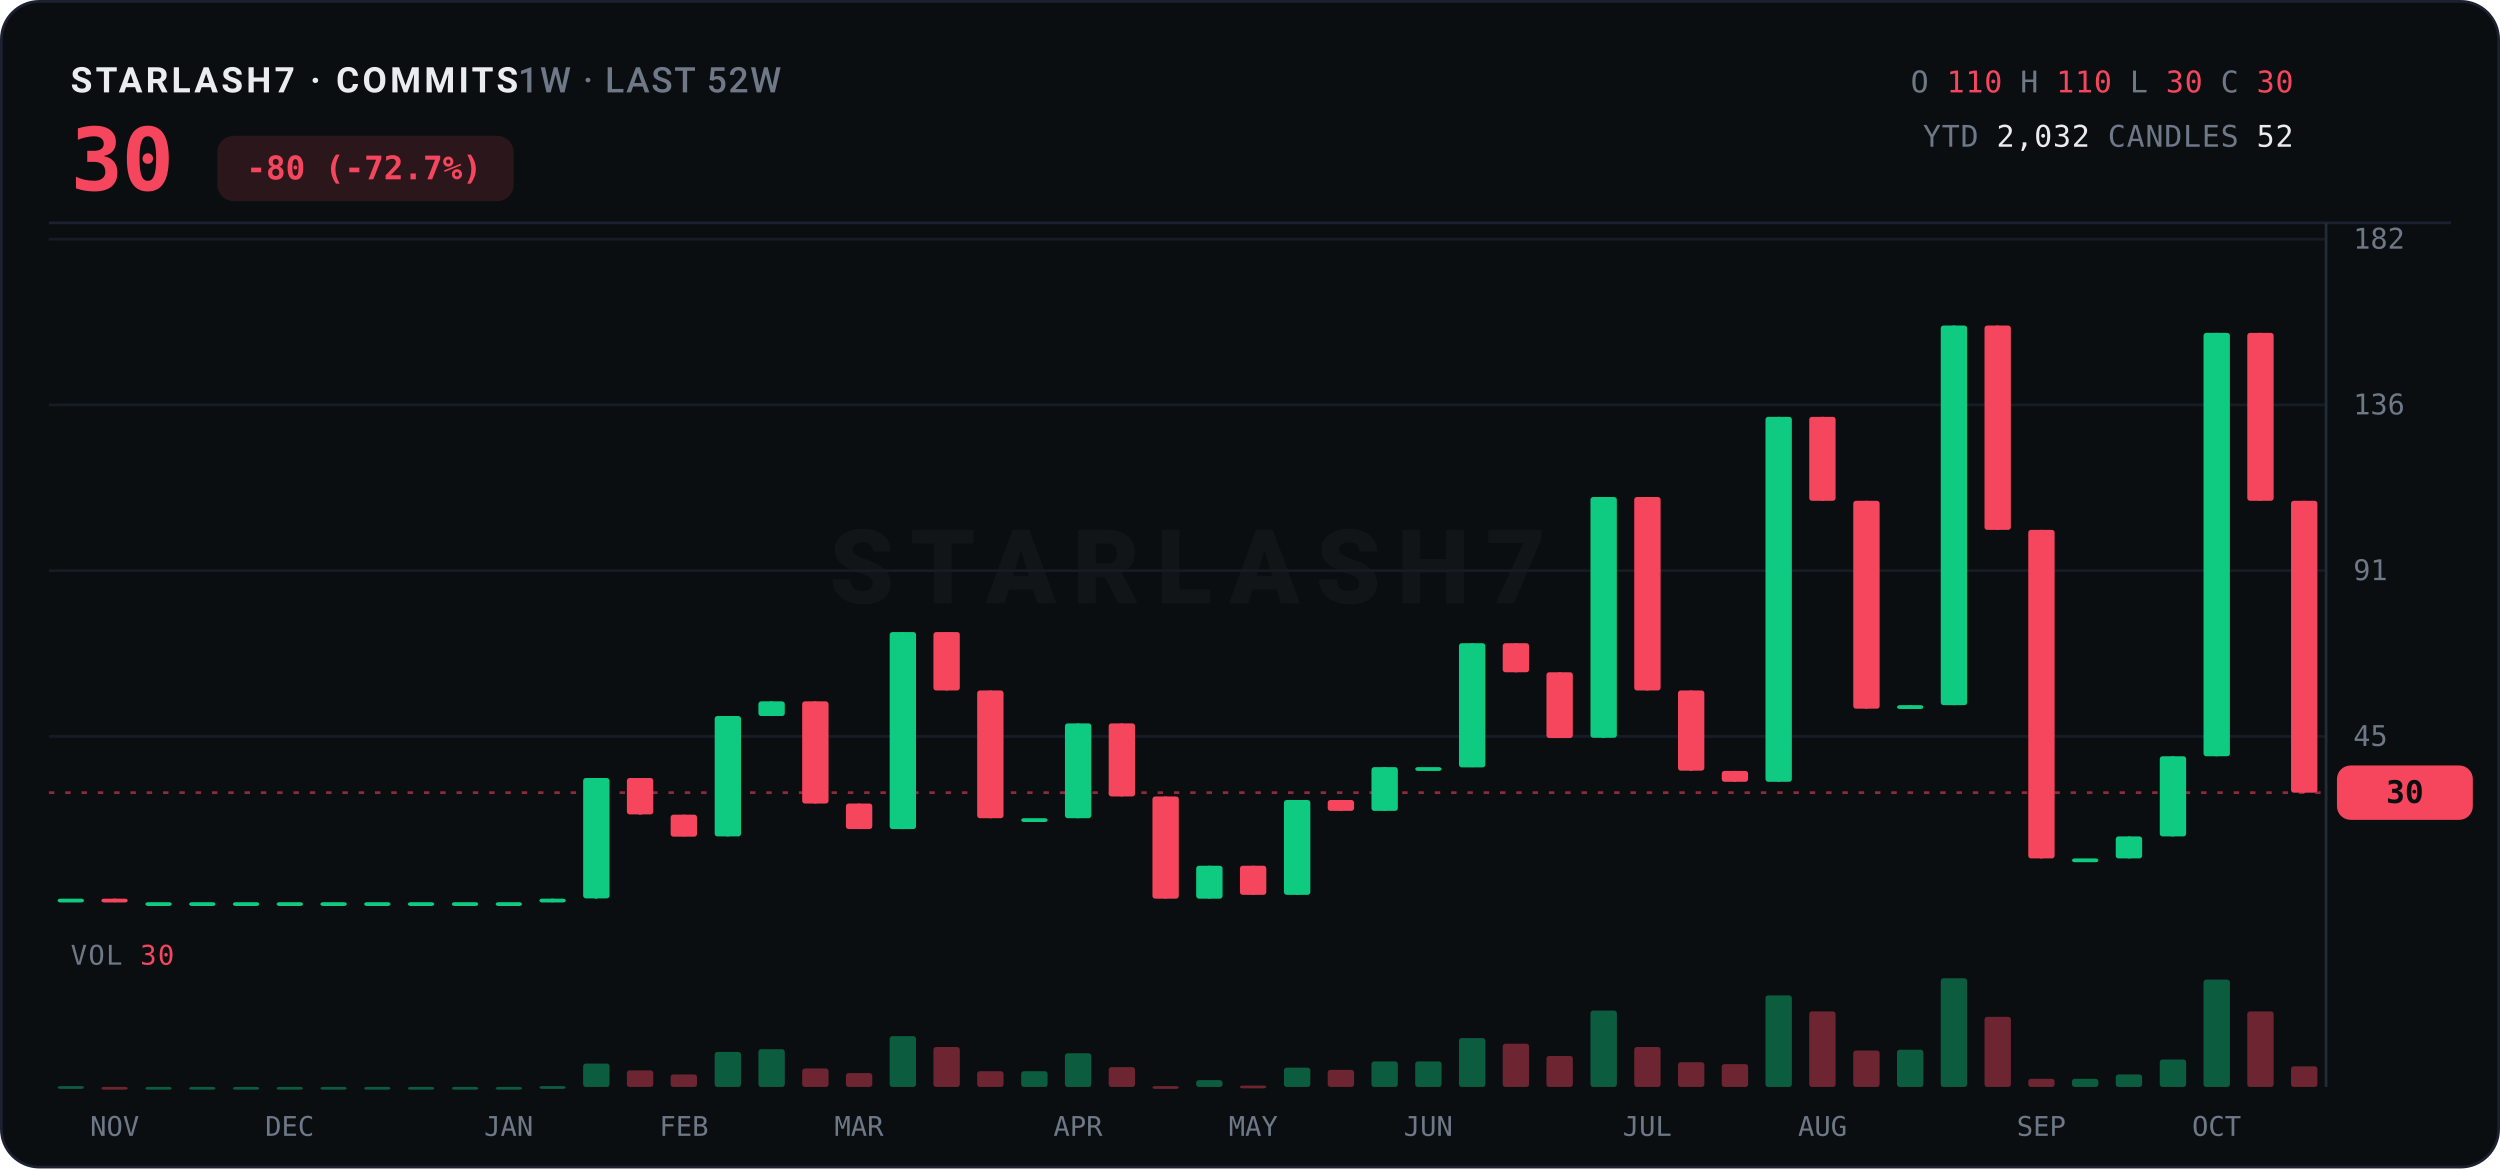
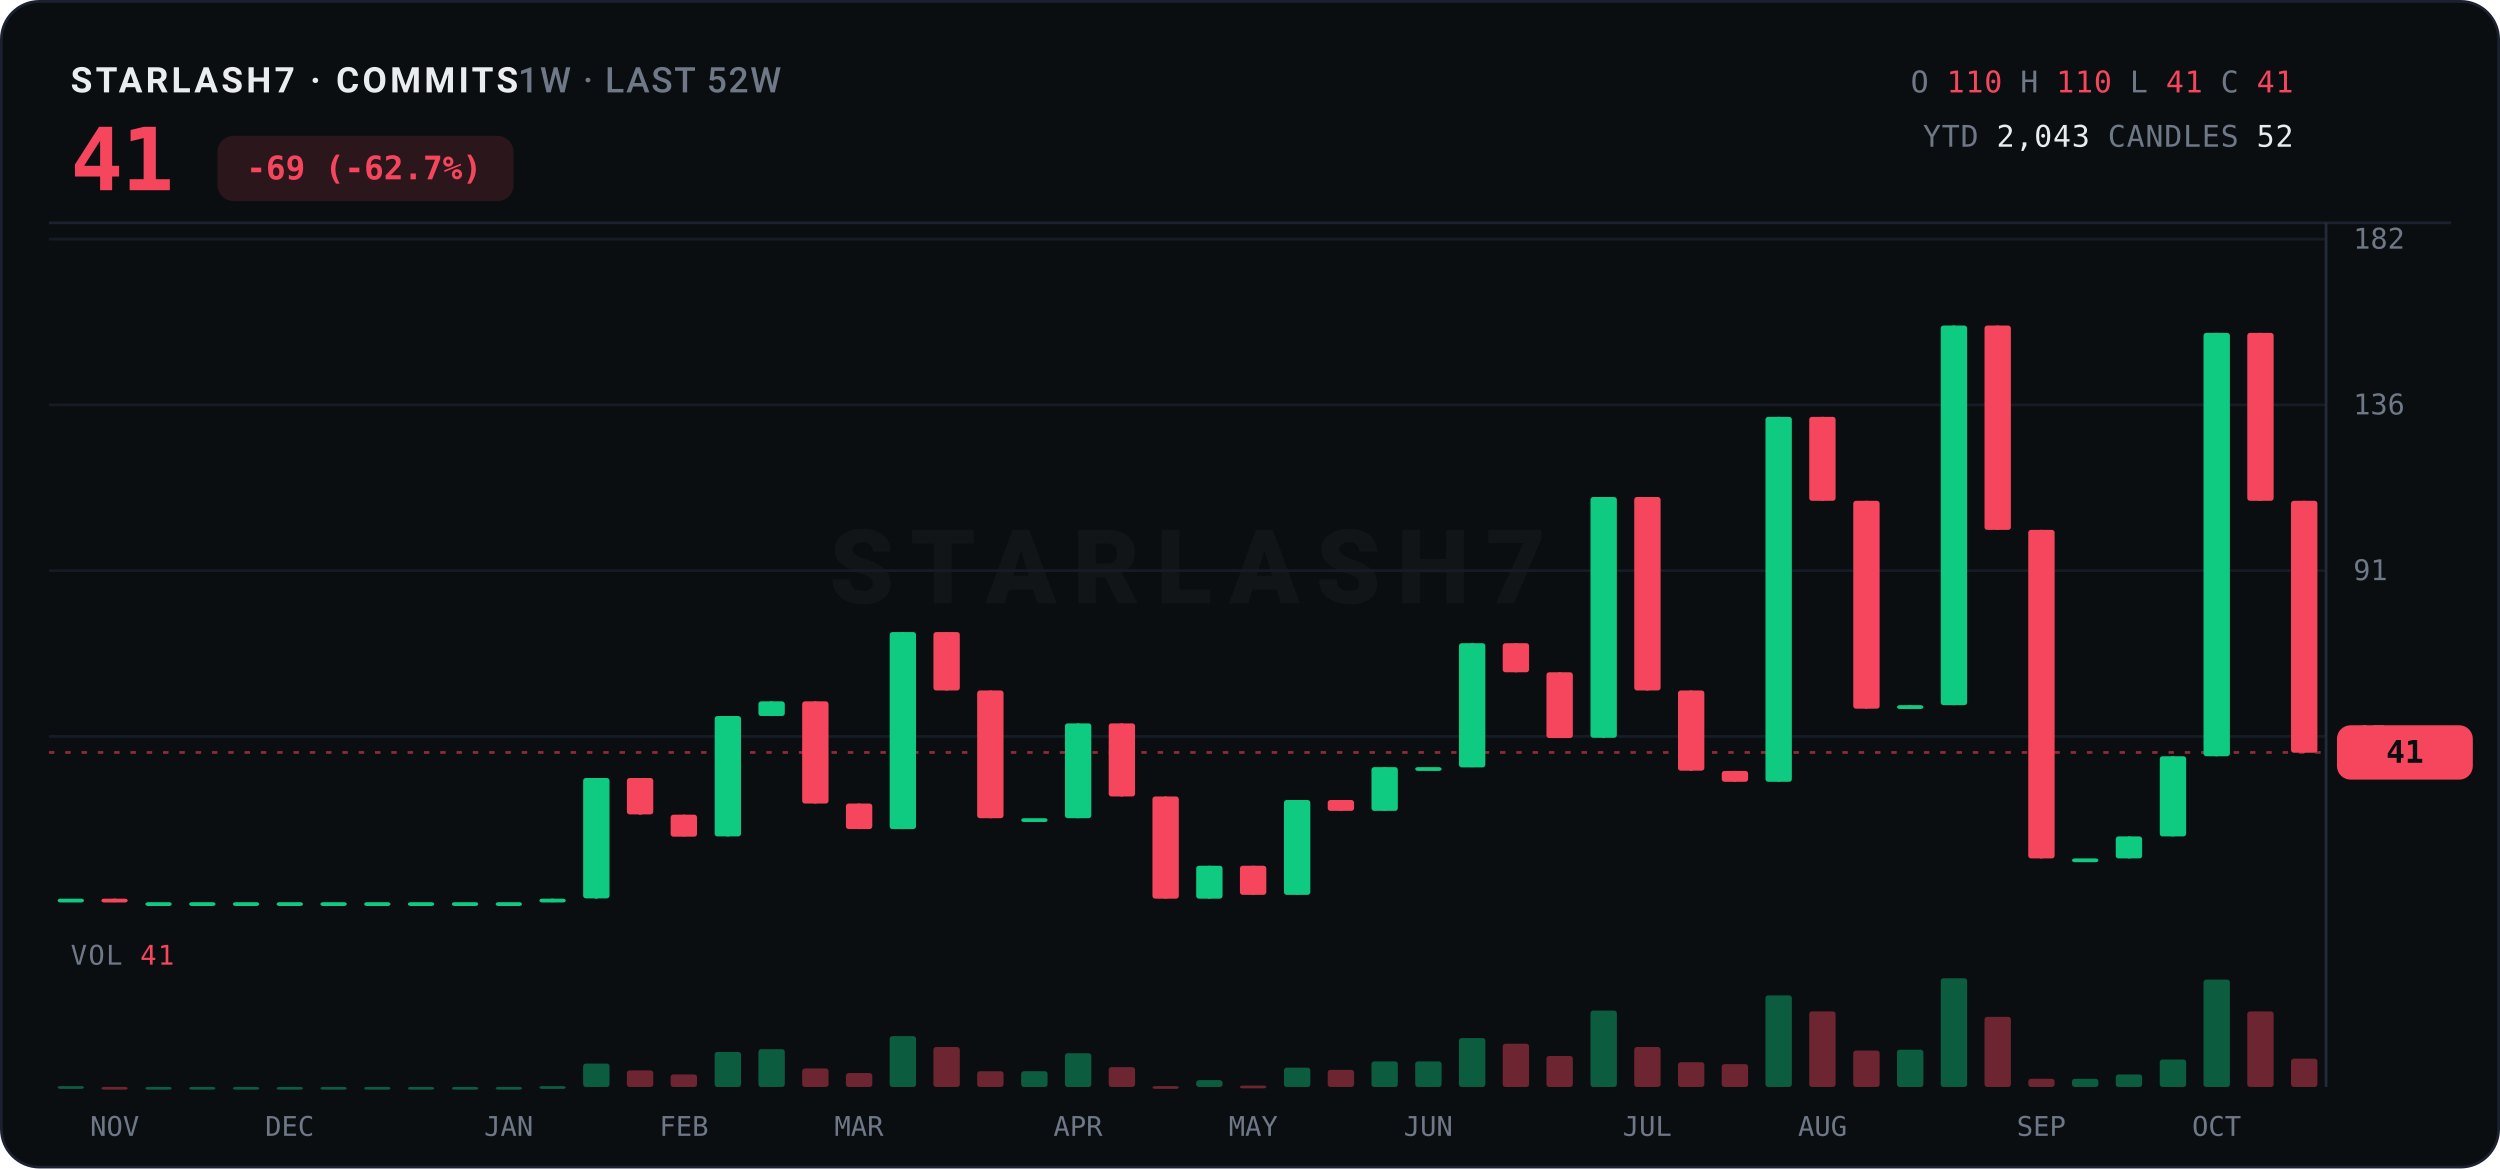
<svg xmlns="http://www.w3.org/2000/svg" width="920" height="430" viewBox="0 0 920 430">
  <rect x="0.5" y="0.5" width="919" height="429" rx="14" fill="#0B0E11" stroke="#1B2130" />
  <text x="26" y="34" font-family="ui-sans-serif,system-ui,-apple-system,'Segoe UI',Roboto,sans-serif" font-size="13" font-weight="700" letter-spacing="1.2" fill="#EAECEF">STARLASH7 · COMMITS<tspan fill="#6E7887" font-weight="500" letter-spacing="0.6">  1W · LAST 52W</tspan>
  </text>
-   <text x="26" y="70" font-family="ui-monospace,'SF Mono',SFMono-Regular,Menlo,Consolas,monospace" font-size="32" font-weight="800" fill="#F6465D" letter-spacing="-0.5">30</text>
+   <text x="26" y="70" font-family="ui-monospace,'SF Mono',SFMono-Regular,Menlo,Consolas,monospace" font-size="32" font-weight="800" fill="#F6465D" letter-spacing="-0.5">41</text>
  <rect x="80" y="50" width="109" height="24" rx="6" fill="#F6465D" opacity="0.14" />
-   <text x="134" y="66" text-anchor="middle" font-family="ui-monospace,'SF Mono',SFMono-Regular,Menlo,Consolas,monospace" font-size="12" font-weight="700" fill="#F6465D">-80 (-72.7%)</text>
+   <text x="134" y="66" text-anchor="middle" font-family="ui-monospace,'SF Mono',SFMono-Regular,Menlo,Consolas,monospace" font-size="12" font-weight="700" fill="#F6465D">-69 (-62.7%)</text>
  <text x="844" y="34" text-anchor="end" font-family="ui-monospace,'SF Mono',SFMono-Regular,Menlo,Consolas,monospace" font-size="11" letter-spacing="0.3">
    <tspan fill="#6E7887">O</tspan>
    <tspan fill="#F6465D">110</tspan>
    <tspan fill="#6E7887">H</tspan>
    <tspan fill="#F6465D">110</tspan>
    <tspan fill="#6E7887">L</tspan>
-     <tspan fill="#F6465D">30</tspan>
+     <tspan fill="#F6465D">41</tspan>
    <tspan fill="#6E7887">C</tspan>
-     <tspan fill="#F6465D">30</tspan>
+     <tspan fill="#F6465D">41</tspan>
  </text>
  <text x="844" y="54" text-anchor="end" font-family="ui-monospace,'SF Mono',SFMono-Regular,Menlo,Consolas,monospace" font-size="11" letter-spacing="0.3">
    <tspan fill="#6E7887">YTD</tspan>
-     <tspan fill="#EAECEF">2,032</tspan>
+     <tspan fill="#EAECEF">2,043</tspan>
    <tspan fill="#6E7887">CANDLES</tspan>
    <tspan fill="#EAECEF">52</tspan>
  </text>
  <line x1="18" y1="82" x2="902" y2="82" stroke="#1B2130" stroke-width="1" />
  <text x="437.0" y="222.0" text-anchor="middle" font-family="ui-sans-serif,system-ui,-apple-system,'Segoe UI',Roboto,sans-serif" font-size="38" font-weight="800" letter-spacing="6" fill="#EAECEF" opacity="0.035">STARLASH7</text>
  <line x1="18" y1="271.0" x2="856" y2="271.0" stroke="#161C26" stroke-width="1" />
  <text x="866" y="274.5" font-family="ui-monospace,'SF Mono',SFMono-Regular,Menlo,Consolas,monospace" font-size="10.5" fill="#6E7887">45</text>
  <line x1="18" y1="210.0" x2="856" y2="210.0" stroke="#161C26" stroke-width="1" />
  <text x="866" y="213.5" font-family="ui-monospace,'SF Mono',SFMono-Regular,Menlo,Consolas,monospace" font-size="10.5" fill="#6E7887">91</text>
  <line x1="18" y1="149.0" x2="856" y2="149.0" stroke="#161C26" stroke-width="1" />
  <text x="866" y="152.5" font-family="ui-monospace,'SF Mono',SFMono-Regular,Menlo,Consolas,monospace" font-size="10.5" fill="#6E7887">136</text>
  <line x1="18" y1="88.0" x2="856" y2="88.0" stroke="#161C26" stroke-width="1" />
  <text x="866" y="91.5" font-family="ui-monospace,'SF Mono',SFMono-Regular,Menlo,Consolas,monospace" font-size="10.5" fill="#6E7887">182</text>
  <line x1="856" y1="82" x2="856" y2="400" stroke="#242B38" stroke-width="1" />
-   <line x1="18" y1="291.7" x2="856" y2="291.7" stroke="#F6465D" stroke-width="1" stroke-dasharray="2 4" opacity="0.55" />
-   <rect x="860" y="281.7" width="50" height="20" rx="5" fill="#F6465D" />
-   <text x="885.0" y="295.5" text-anchor="middle" font-family="ui-monospace,'SF Mono',SFMono-Regular,Menlo,Consolas,monospace" font-size="11.5" font-weight="800" fill="#0B0E11">30</text>
+   <line x1="18" y1="276.9" x2="856" y2="276.9" stroke="#F6465D" stroke-width="1" stroke-dasharray="2 4" opacity="0.55" />
+   <rect x="860" y="266.9" width="50" height="20" rx="5" fill="#F6465D" />
+   <text x="885.0" y="280.7" text-anchor="middle" font-family="ui-monospace,'SF Mono',SFMono-Regular,Menlo,Consolas,monospace" font-size="11.5" font-weight="800" fill="#0B0E11">41</text>
  <line x1="26.1" y1="330.7" x2="26.1" y2="330.7" stroke="#0ECB81" stroke-width="1" />
  <rect x="21.2" y="330.7" width="9.7" height="1.4" rx="1" fill="#0ECB81" />
  <line x1="42.2" y1="330.7" x2="42.2" y2="332.0" stroke="#F6465D" stroke-width="1" />
  <rect x="37.3" y="330.7" width="9.7" height="1.4" rx="1" fill="#F6465D" />
  <line x1="58.3" y1="332.0" x2="58.3" y2="332.0" stroke="#0ECB81" stroke-width="1" />
  <rect x="53.5" y="332.0" width="9.7" height="1.4" rx="1" fill="#0ECB81" />
  <line x1="74.4" y1="332.0" x2="74.4" y2="332.0" stroke="#0ECB81" stroke-width="1" />
  <rect x="69.6" y="332.0" width="9.7" height="1.4" rx="1" fill="#0ECB81" />
  <line x1="90.5" y1="332.0" x2="90.5" y2="332.0" stroke="#0ECB81" stroke-width="1" />
  <rect x="85.7" y="332.0" width="9.7" height="1.4" rx="1" fill="#0ECB81" />
  <line x1="106.6" y1="332.0" x2="106.6" y2="332.0" stroke="#0ECB81" stroke-width="1" />
  <rect x="101.8" y="332.0" width="9.7" height="1.4" rx="1" fill="#0ECB81" />
  <line x1="122.8" y1="332.0" x2="122.8" y2="332.0" stroke="#0ECB81" stroke-width="1" />
  <rect x="117.9" y="332.0" width="9.7" height="1.4" rx="1" fill="#0ECB81" />
  <line x1="138.9" y1="332.0" x2="138.9" y2="332.0" stroke="#0ECB81" stroke-width="1" />
  <rect x="134.0" y="332.0" width="9.7" height="1.4" rx="1" fill="#0ECB81" />
  <line x1="155.0" y1="332.0" x2="155.0" y2="332.0" stroke="#0ECB81" stroke-width="1" />
  <rect x="150.1" y="332.0" width="9.7" height="1.4" rx="1" fill="#0ECB81" />
  <line x1="171.1" y1="332.0" x2="171.1" y2="332.0" stroke="#0ECB81" stroke-width="1" />
  <rect x="166.3" y="332.0" width="9.7" height="1.4" rx="1" fill="#0ECB81" />
  <line x1="187.2" y1="332.0" x2="187.2" y2="332.0" stroke="#0ECB81" stroke-width="1" />
  <rect x="182.4" y="332.0" width="9.7" height="1.4" rx="1" fill="#0ECB81" />
  <line x1="203.3" y1="330.7" x2="203.3" y2="332.0" stroke="#0ECB81" stroke-width="1" />
  <rect x="198.5" y="330.7" width="9.7" height="1.4" rx="1" fill="#0ECB81" />
  <line x1="219.4" y1="286.3" x2="219.4" y2="330.7" stroke="#0ECB81" stroke-width="1" />
  <rect x="214.6" y="286.3" width="9.7" height="44.3" rx="1" fill="#0ECB81" />
  <line x1="235.6" y1="286.3" x2="235.6" y2="299.8" stroke="#F6465D" stroke-width="1" />
  <rect x="230.7" y="286.3" width="9.7" height="13.4" rx="1" fill="#F6465D" />
  <line x1="251.7" y1="299.8" x2="251.7" y2="307.8" stroke="#F6465D" stroke-width="1" />
  <rect x="246.8" y="299.8" width="9.7" height="8.1" rx="1" fill="#F6465D" />
  <line x1="267.8" y1="263.5" x2="267.8" y2="307.8" stroke="#0ECB81" stroke-width="1" />
  <rect x="263.0" y="263.5" width="9.7" height="44.3" rx="1" fill="#0ECB81" />
  <line x1="283.9" y1="258.1" x2="283.9" y2="263.5" stroke="#0ECB81" stroke-width="1" />
  <rect x="279.1" y="258.1" width="9.7" height="5.4" rx="1" fill="#0ECB81" />
  <line x1="300.0" y1="258.1" x2="300.0" y2="295.7" stroke="#F6465D" stroke-width="1" />
  <rect x="295.2" y="258.1" width="9.7" height="37.6" rx="1" fill="#F6465D" />
  <line x1="316.1" y1="295.7" x2="316.1" y2="305.1" stroke="#F6465D" stroke-width="1" />
  <rect x="311.3" y="295.7" width="9.7" height="9.4" rx="1" fill="#F6465D" />
  <line x1="332.3" y1="232.6" x2="332.3" y2="305.1" stroke="#0ECB81" stroke-width="1" />
  <rect x="327.4" y="232.6" width="9.7" height="72.5" rx="1" fill="#0ECB81" />
  <line x1="348.4" y1="232.6" x2="348.4" y2="254.1" stroke="#F6465D" stroke-width="1" />
  <rect x="343.5" y="232.6" width="9.7" height="21.5" rx="1" fill="#F6465D" />
  <line x1="364.5" y1="254.1" x2="364.5" y2="301.1" stroke="#F6465D" stroke-width="1" />
  <rect x="359.6" y="254.1" width="9.7" height="47.0" rx="1" fill="#F6465D" />
  <line x1="380.6" y1="301.1" x2="380.6" y2="301.1" stroke="#0ECB81" stroke-width="1" />
  <rect x="375.8" y="301.1" width="9.7" height="1.4" rx="1" fill="#0ECB81" />
  <line x1="396.7" y1="266.2" x2="396.7" y2="301.1" stroke="#0ECB81" stroke-width="1" />
  <rect x="391.9" y="266.2" width="9.7" height="34.9" rx="1" fill="#0ECB81" />
  <line x1="412.8" y1="266.2" x2="412.8" y2="293.1" stroke="#F6465D" stroke-width="1" />
  <rect x="408.0" y="266.2" width="9.7" height="26.9" rx="1" fill="#F6465D" />
  <line x1="428.9" y1="293.1" x2="428.9" y2="330.7" stroke="#F6465D" stroke-width="1" />
  <rect x="424.1" y="293.1" width="9.7" height="37.6" rx="1" fill="#F6465D" />
  <line x1="445.1" y1="318.6" x2="445.1" y2="330.7" stroke="#0ECB81" stroke-width="1" />
  <rect x="440.2" y="318.6" width="9.7" height="12.1" rx="1" fill="#0ECB81" />
  <line x1="461.2" y1="318.6" x2="461.2" y2="329.3" stroke="#F6465D" stroke-width="1" />
  <rect x="456.3" y="318.6" width="9.7" height="10.7" rx="1" fill="#F6465D" />
  <line x1="477.3" y1="294.4" x2="477.3" y2="329.3" stroke="#0ECB81" stroke-width="1" />
  <rect x="472.5" y="294.4" width="9.7" height="34.9" rx="1" fill="#0ECB81" />
  <line x1="493.4" y1="294.4" x2="493.4" y2="298.4" stroke="#F6465D" stroke-width="1" />
  <rect x="488.6" y="294.4" width="9.7" height="4.0" rx="1" fill="#F6465D" />
  <line x1="509.5" y1="282.3" x2="509.5" y2="298.4" stroke="#0ECB81" stroke-width="1" />
  <rect x="504.7" y="282.3" width="9.7" height="16.1" rx="1" fill="#0ECB81" />
  <line x1="525.6" y1="282.3" x2="525.6" y2="282.3" stroke="#0ECB81" stroke-width="1" />
  <rect x="520.8" y="282.3" width="9.7" height="1.4" rx="1" fill="#0ECB81" />
  <line x1="541.8" y1="236.7" x2="541.8" y2="282.3" stroke="#0ECB81" stroke-width="1" />
  <rect x="536.9" y="236.7" width="9.7" height="45.7" rx="1" fill="#0ECB81" />
  <line x1="557.9" y1="236.7" x2="557.9" y2="247.4" stroke="#F6465D" stroke-width="1" />
  <rect x="553.0" y="236.7" width="9.7" height="10.7" rx="1" fill="#F6465D" />
  <line x1="574.0" y1="247.4" x2="574.0" y2="271.6" stroke="#F6465D" stroke-width="1" />
  <rect x="569.1" y="247.4" width="9.7" height="24.2" rx="1" fill="#F6465D" />
  <line x1="590.1" y1="182.9" x2="590.1" y2="271.6" stroke="#0ECB81" stroke-width="1" />
  <rect x="585.3" y="182.9" width="9.7" height="88.6" rx="1" fill="#0ECB81" />
  <line x1="606.2" y1="182.9" x2="606.2" y2="254.1" stroke="#F6465D" stroke-width="1" />
  <rect x="601.4" y="182.9" width="9.7" height="71.2" rx="1" fill="#F6465D" />
  <line x1="622.3" y1="254.1" x2="622.3" y2="283.7" stroke="#F6465D" stroke-width="1" />
  <rect x="617.5" y="254.1" width="9.7" height="29.5" rx="1" fill="#F6465D" />
  <line x1="638.4" y1="283.7" x2="638.4" y2="287.7" stroke="#F6465D" stroke-width="1" />
  <rect x="633.6" y="283.7" width="9.7" height="4.0" rx="1" fill="#F6465D" />
  <line x1="654.6" y1="153.4" x2="654.6" y2="287.7" stroke="#0ECB81" stroke-width="1" />
  <rect x="649.7" y="153.4" width="9.7" height="134.3" rx="1" fill="#0ECB81" />
  <line x1="670.7" y1="153.4" x2="670.7" y2="184.3" stroke="#F6465D" stroke-width="1" />
  <rect x="665.8" y="153.4" width="9.7" height="30.9" rx="1" fill="#F6465D" />
  <line x1="686.8" y1="184.3" x2="686.8" y2="260.8" stroke="#F6465D" stroke-width="1" />
  <rect x="682.0" y="184.3" width="9.7" height="76.5" rx="1" fill="#F6465D" />
  <line x1="702.9" y1="259.5" x2="702.9" y2="260.8" stroke="#0ECB81" stroke-width="1" />
  <rect x="698.1" y="259.5" width="9.7" height="1.4" rx="1" fill="#0ECB81" />
  <line x1="719.0" y1="119.8" x2="719.0" y2="259.5" stroke="#0ECB81" stroke-width="1" />
  <rect x="714.2" y="119.8" width="9.7" height="139.7" rx="1" fill="#0ECB81" />
  <line x1="735.1" y1="119.8" x2="735.1" y2="195.0" stroke="#F6465D" stroke-width="1" />
  <rect x="730.3" y="119.8" width="9.7" height="75.2" rx="1" fill="#F6465D" />
  <line x1="751.2" y1="195.0" x2="751.2" y2="315.9" stroke="#F6465D" stroke-width="1" />
  <rect x="746.4" y="195.0" width="9.7" height="120.9" rx="1" fill="#F6465D" />
  <line x1="767.4" y1="315.9" x2="767.4" y2="315.9" stroke="#0ECB81" stroke-width="1" />
  <rect x="762.5" y="315.9" width="9.7" height="1.4" rx="1" fill="#0ECB81" />
  <line x1="783.5" y1="307.8" x2="783.5" y2="315.9" stroke="#0ECB81" stroke-width="1" />
  <rect x="778.6" y="307.8" width="9.7" height="8.1" rx="1" fill="#0ECB81" />
  <line x1="799.6" y1="278.3" x2="799.6" y2="307.8" stroke="#0ECB81" stroke-width="1" />
  <rect x="794.8" y="278.3" width="9.7" height="29.5" rx="1" fill="#0ECB81" />
  <line x1="815.7" y1="122.5" x2="815.7" y2="278.3" stroke="#0ECB81" stroke-width="1" />
  <rect x="810.9" y="122.5" width="9.7" height="155.8" rx="1" fill="#0ECB81" />
  <line x1="831.8" y1="122.5" x2="831.8" y2="184.3" stroke="#F6465D" stroke-width="1" />
  <rect x="827.0" y="122.5" width="9.7" height="61.8" rx="1" fill="#F6465D" />
-   <line x1="847.9" y1="184.3" x2="847.9" y2="291.7" stroke="#F6465D" stroke-width="1" />
-   <rect x="843.1" y="184.3" width="9.7" height="107.4" rx="1" fill="#F6465D" />
-   <text x="26" y="355" font-family="ui-monospace,'SF Mono',SFMono-Regular,Menlo,Consolas,monospace" font-size="10" letter-spacing="0.5" fill="#6E7887">VOL <tspan fill="#F6465D">30</tspan>
+   <line x1="847.9" y1="184.3" x2="847.9" y2="276.9" stroke="#F6465D" stroke-width="1" />
+   <rect x="843.1" y="184.3" width="9.7" height="92.7" rx="1" fill="#F6465D" />
+   <text x="26" y="355" font-family="ui-monospace,'SF Mono',SFMono-Regular,Menlo,Consolas,monospace" font-size="10" letter-spacing="0.5" fill="#6E7887">VOL <tspan fill="#F6465D">41</tspan>
  </text>
  <rect x="21.2" y="399.7" width="9.7" height="1.0" rx="1" fill="#0ECB81" opacity="0.42" />
  <rect x="37.3" y="400.0" width="9.7" height="1.0" rx="1" fill="#F6465D" opacity="0.42" />
  <rect x="53.5" y="400.0" width="9.7" height="1.0" rx="1" fill="#0ECB81" opacity="0.42" />
  <rect x="69.6" y="400.0" width="9.7" height="1.0" rx="1" fill="#0ECB81" opacity="0.42" />
  <rect x="85.7" y="400.0" width="9.7" height="1.0" rx="1" fill="#0ECB81" opacity="0.42" />
  <rect x="101.8" y="400.0" width="9.7" height="1.0" rx="1" fill="#0ECB81" opacity="0.42" />
  <rect x="117.9" y="400.0" width="9.7" height="1.0" rx="1" fill="#0ECB81" opacity="0.42" />
  <rect x="134.0" y="400.0" width="9.7" height="1.0" rx="1" fill="#0ECB81" opacity="0.42" />
  <rect x="150.1" y="400.0" width="9.7" height="1.0" rx="1" fill="#0ECB81" opacity="0.42" />
  <rect x="166.3" y="400.0" width="9.7" height="1.0" rx="1" fill="#0ECB81" opacity="0.42" />
  <rect x="182.4" y="400.0" width="9.7" height="1.0" rx="1" fill="#0ECB81" opacity="0.42" />
  <rect x="198.5" y="399.7" width="9.7" height="1.0" rx="1" fill="#0ECB81" opacity="0.42" />
  <rect x="214.6" y="391.4" width="9.7" height="8.6" rx="1" fill="#0ECB81" opacity="0.42" />
  <rect x="230.7" y="393.9" width="9.7" height="6.1" rx="1" fill="#F6465D" opacity="0.42" />
  <rect x="246.8" y="395.4" width="9.7" height="4.6" rx="1" fill="#F6465D" opacity="0.42" />
  <rect x="263.0" y="387.1" width="9.7" height="12.9" rx="1" fill="#0ECB81" opacity="0.42" />
  <rect x="279.1" y="386.1" width="9.7" height="13.9" rx="1" fill="#0ECB81" opacity="0.42" />
  <rect x="295.2" y="393.2" width="9.7" height="6.8" rx="1" fill="#F6465D" opacity="0.42" />
  <rect x="311.3" y="394.9" width="9.7" height="5.1" rx="1" fill="#F6465D" opacity="0.42" />
  <rect x="327.4" y="381.3" width="9.7" height="18.7" rx="1" fill="#0ECB81" opacity="0.42" />
  <rect x="343.5" y="385.3" width="9.7" height="14.7" rx="1" fill="#F6465D" opacity="0.42" />
  <rect x="359.6" y="394.2" width="9.7" height="5.8" rx="1" fill="#F6465D" opacity="0.42" />
  <rect x="375.8" y="394.2" width="9.7" height="5.8" rx="1" fill="#0ECB81" opacity="0.42" />
  <rect x="391.9" y="387.6" width="9.7" height="12.4" rx="1" fill="#0ECB81" opacity="0.42" />
  <rect x="408.0" y="392.7" width="9.7" height="7.3" rx="1" fill="#F6465D" opacity="0.42" />
  <rect x="424.1" y="399.7" width="9.7" height="1.0" rx="1" fill="#F6465D" opacity="0.42" />
  <rect x="440.2" y="397.5" width="9.7" height="2.5" rx="1" fill="#0ECB81" opacity="0.42" />
  <rect x="456.3" y="399.5" width="9.7" height="1.0" rx="1" fill="#F6465D" opacity="0.42" />
  <rect x="472.5" y="392.9" width="9.7" height="7.1" rx="1" fill="#0ECB81" opacity="0.42" />
  <rect x="488.6" y="393.7" width="9.7" height="6.3" rx="1" fill="#F6465D" opacity="0.42" />
  <rect x="504.7" y="390.6" width="9.7" height="9.4" rx="1" fill="#0ECB81" opacity="0.42" />
  <rect x="520.8" y="390.6" width="9.7" height="9.4" rx="1" fill="#0ECB81" opacity="0.42" />
  <rect x="536.9" y="382.0" width="9.7" height="18.0" rx="1" fill="#0ECB81" opacity="0.42" />
  <rect x="553.0" y="384.1" width="9.7" height="15.9" rx="1" fill="#F6465D" opacity="0.42" />
  <rect x="569.1" y="388.6" width="9.7" height="11.4" rx="1" fill="#F6465D" opacity="0.42" />
  <rect x="585.3" y="371.9" width="9.7" height="28.1" rx="1" fill="#0ECB81" opacity="0.42" />
  <rect x="601.4" y="385.3" width="9.7" height="14.7" rx="1" fill="#F6465D" opacity="0.42" />
  <rect x="617.5" y="390.9" width="9.7" height="9.1" rx="1" fill="#F6465D" opacity="0.42" />
  <rect x="633.6" y="391.6" width="9.7" height="8.4" rx="1" fill="#F6465D" opacity="0.42" />
  <rect x="649.7" y="366.3" width="9.7" height="33.7" rx="1" fill="#0ECB81" opacity="0.42" />
  <rect x="665.8" y="372.2" width="9.7" height="27.8" rx="1" fill="#F6465D" opacity="0.42" />
  <rect x="682.0" y="386.6" width="9.7" height="13.4" rx="1" fill="#F6465D" opacity="0.42" />
  <rect x="698.1" y="386.3" width="9.7" height="13.7" rx="1" fill="#0ECB81" opacity="0.42" />
  <rect x="714.2" y="360.0" width="9.7" height="40.0" rx="1" fill="#0ECB81" opacity="0.42" />
  <rect x="730.3" y="374.2" width="9.7" height="25.8" rx="1" fill="#F6465D" opacity="0.42" />
  <rect x="746.4" y="397.0" width="9.7" height="3.0" rx="1" fill="#F6465D" opacity="0.42" />
  <rect x="762.5" y="397.0" width="9.7" height="3.0" rx="1" fill="#0ECB81" opacity="0.42" />
  <rect x="778.6" y="395.4" width="9.7" height="4.6" rx="1" fill="#0ECB81" opacity="0.42" />
  <rect x="794.8" y="389.9" width="9.7" height="10.1" rx="1" fill="#0ECB81" opacity="0.42" />
  <rect x="810.9" y="360.5" width="9.7" height="39.5" rx="1" fill="#0ECB81" opacity="0.42" />
  <rect x="827.0" y="372.2" width="9.7" height="27.8" rx="1" fill="#F6465D" opacity="0.42" />
-   <rect x="843.1" y="392.4" width="9.7" height="7.6" rx="1" fill="#F6465D" opacity="0.42" />
+   <rect x="843.1" y="389.6" width="9.7" height="10.4" rx="1" fill="#F6465D" opacity="0.42" />
  <text x="42.2" y="418" text-anchor="middle" font-family="ui-monospace,'SF Mono',SFMono-Regular,Menlo,Consolas,monospace" font-size="10" fill="#6E7887">NOV</text>
  <text x="106.6" y="418" text-anchor="middle" font-family="ui-monospace,'SF Mono',SFMono-Regular,Menlo,Consolas,monospace" font-size="10" fill="#6E7887">DEC</text>
  <text x="187.2" y="418" text-anchor="middle" font-family="ui-monospace,'SF Mono',SFMono-Regular,Menlo,Consolas,monospace" font-size="10" fill="#6E7887">JAN</text>
  <text x="251.7" y="418" text-anchor="middle" font-family="ui-monospace,'SF Mono',SFMono-Regular,Menlo,Consolas,monospace" font-size="10" fill="#6E7887">FEB</text>
  <text x="316.1" y="418" text-anchor="middle" font-family="ui-monospace,'SF Mono',SFMono-Regular,Menlo,Consolas,monospace" font-size="10" fill="#6E7887">MAR</text>
  <text x="396.7" y="418" text-anchor="middle" font-family="ui-monospace,'SF Mono',SFMono-Regular,Menlo,Consolas,monospace" font-size="10" fill="#6E7887">APR</text>
  <text x="461.2" y="418" text-anchor="middle" font-family="ui-monospace,'SF Mono',SFMono-Regular,Menlo,Consolas,monospace" font-size="10" fill="#6E7887">MAY</text>
  <text x="525.6" y="418" text-anchor="middle" font-family="ui-monospace,'SF Mono',SFMono-Regular,Menlo,Consolas,monospace" font-size="10" fill="#6E7887">JUN</text>
  <text x="606.2" y="418" text-anchor="middle" font-family="ui-monospace,'SF Mono',SFMono-Regular,Menlo,Consolas,monospace" font-size="10" fill="#6E7887">JUL</text>
  <text x="670.7" y="418" text-anchor="middle" font-family="ui-monospace,'SF Mono',SFMono-Regular,Menlo,Consolas,monospace" font-size="10" fill="#6E7887">AUG</text>
  <text x="751.2" y="418" text-anchor="middle" font-family="ui-monospace,'SF Mono',SFMono-Regular,Menlo,Consolas,monospace" font-size="10" fill="#6E7887">SEP</text>
  <text x="815.7" y="418" text-anchor="middle" font-family="ui-monospace,'SF Mono',SFMono-Regular,Menlo,Consolas,monospace" font-size="10" fill="#6E7887">OCT</text>
</svg>
